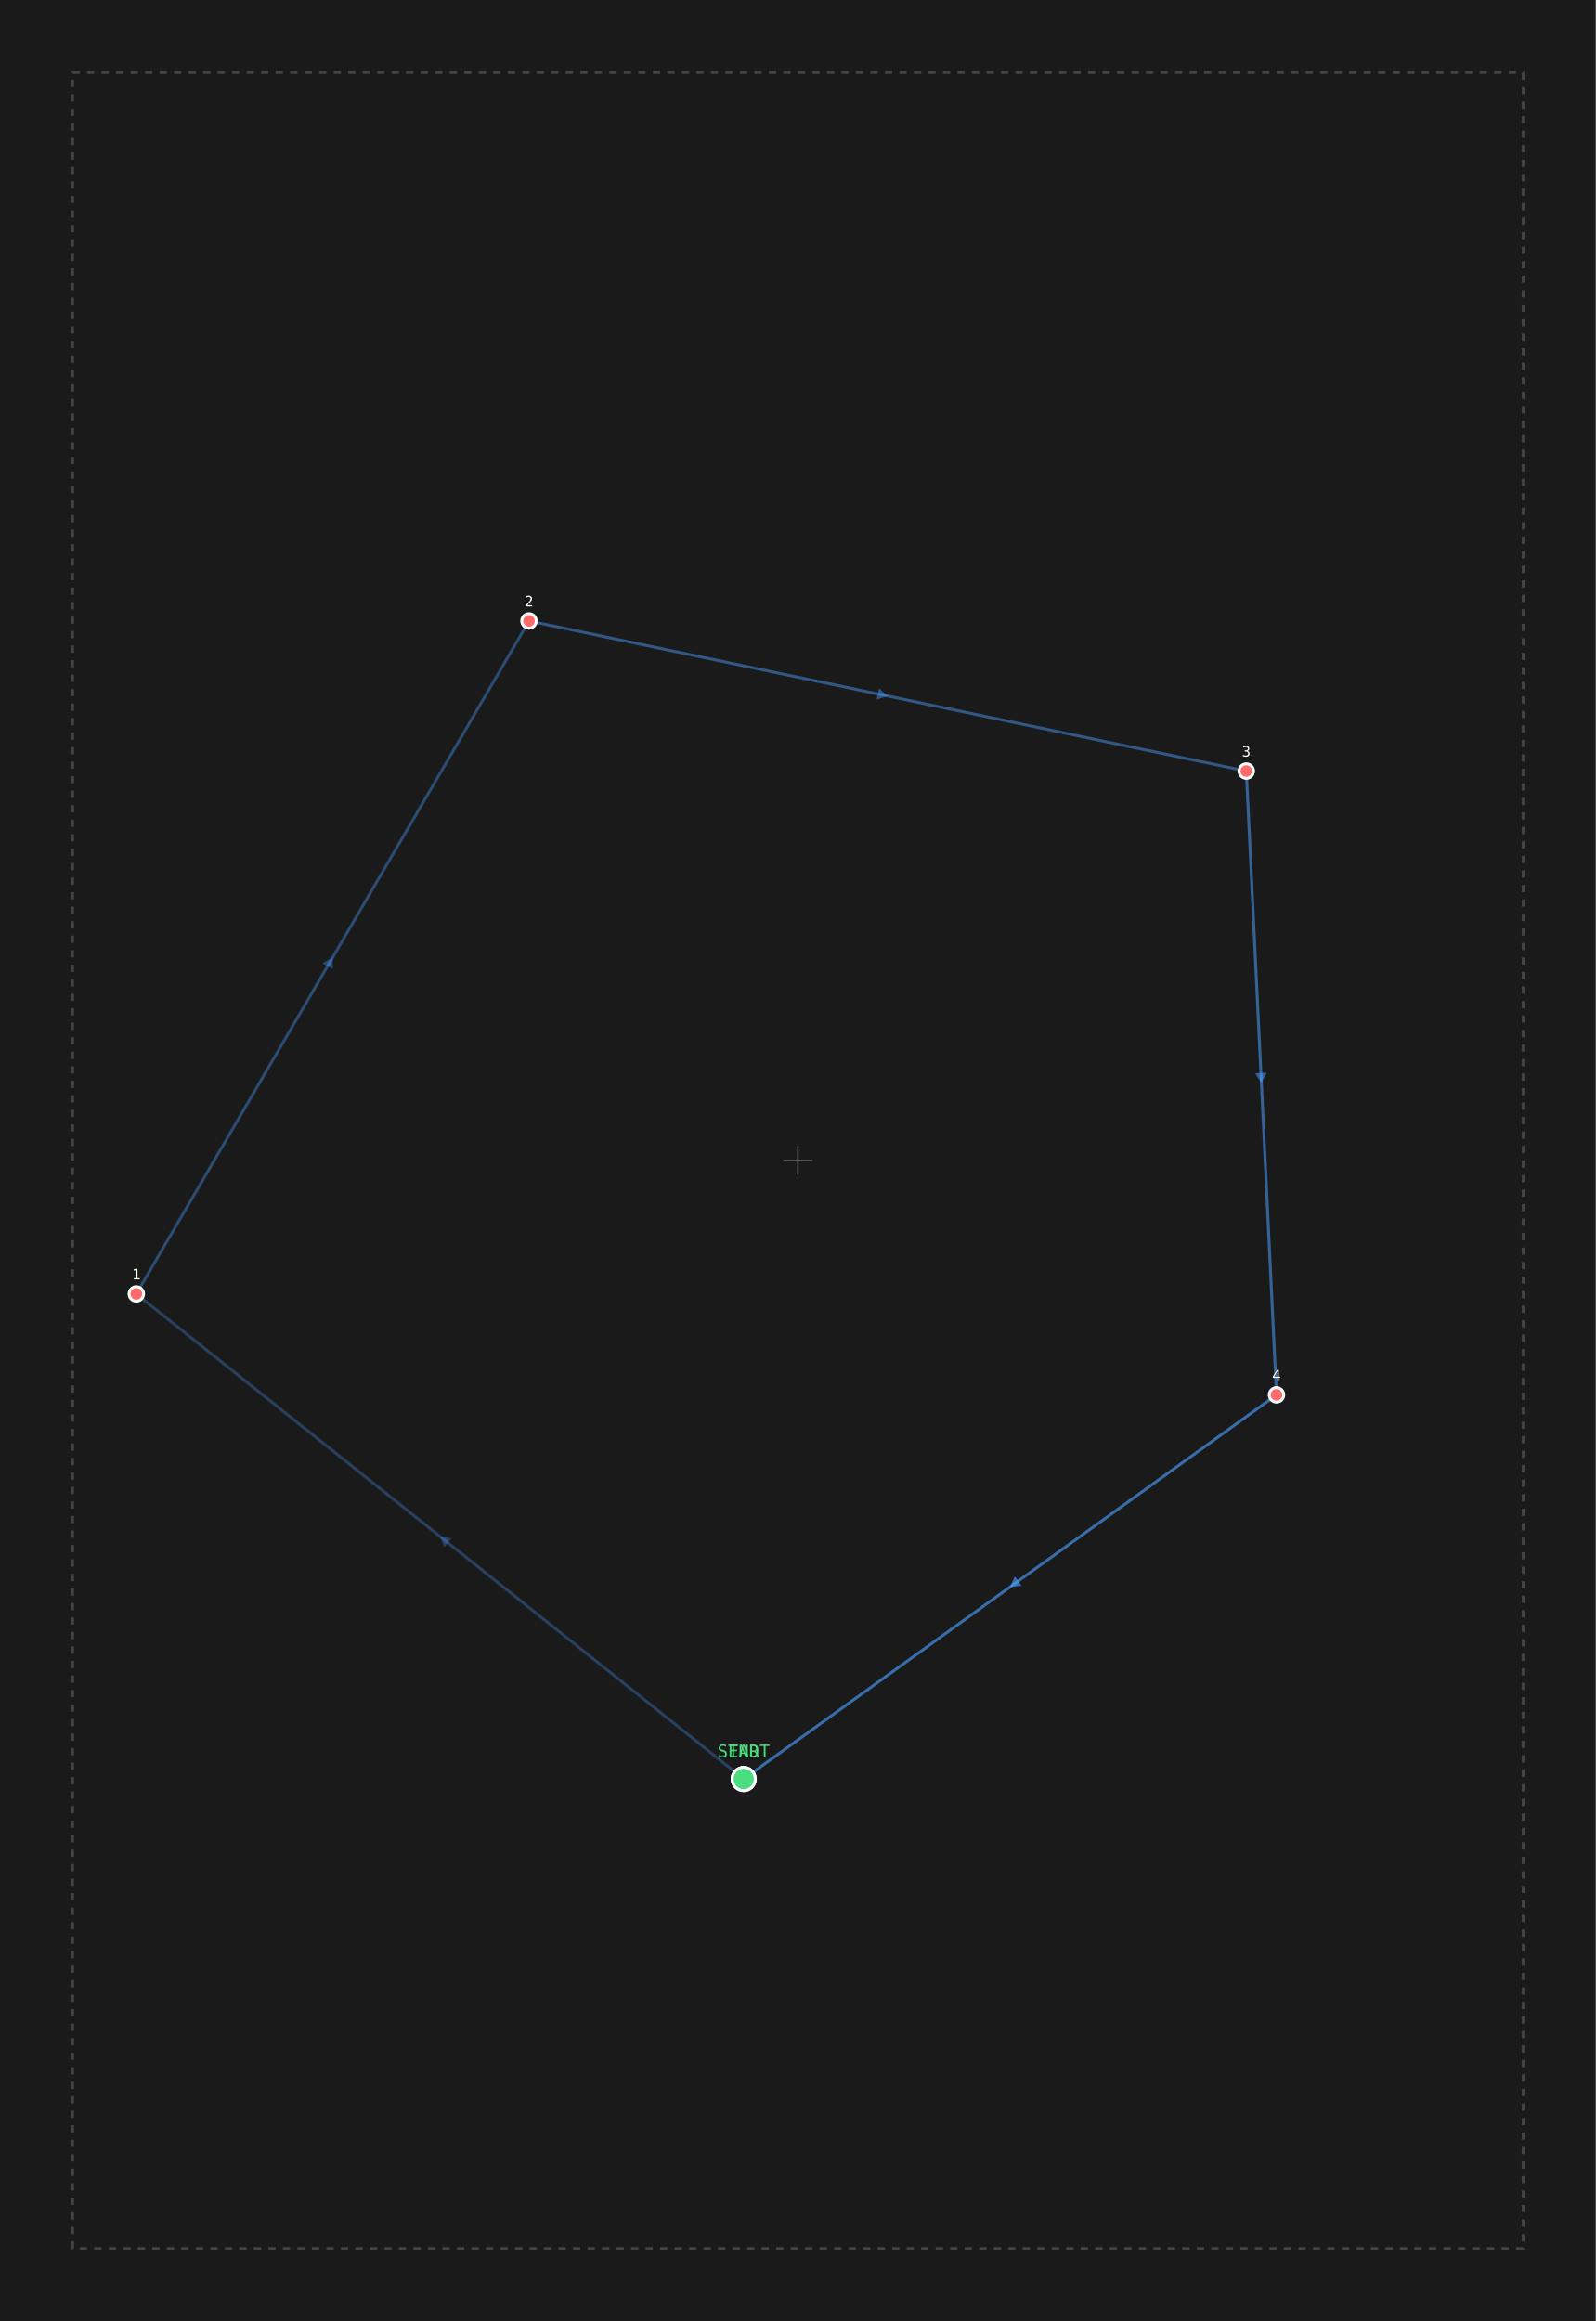
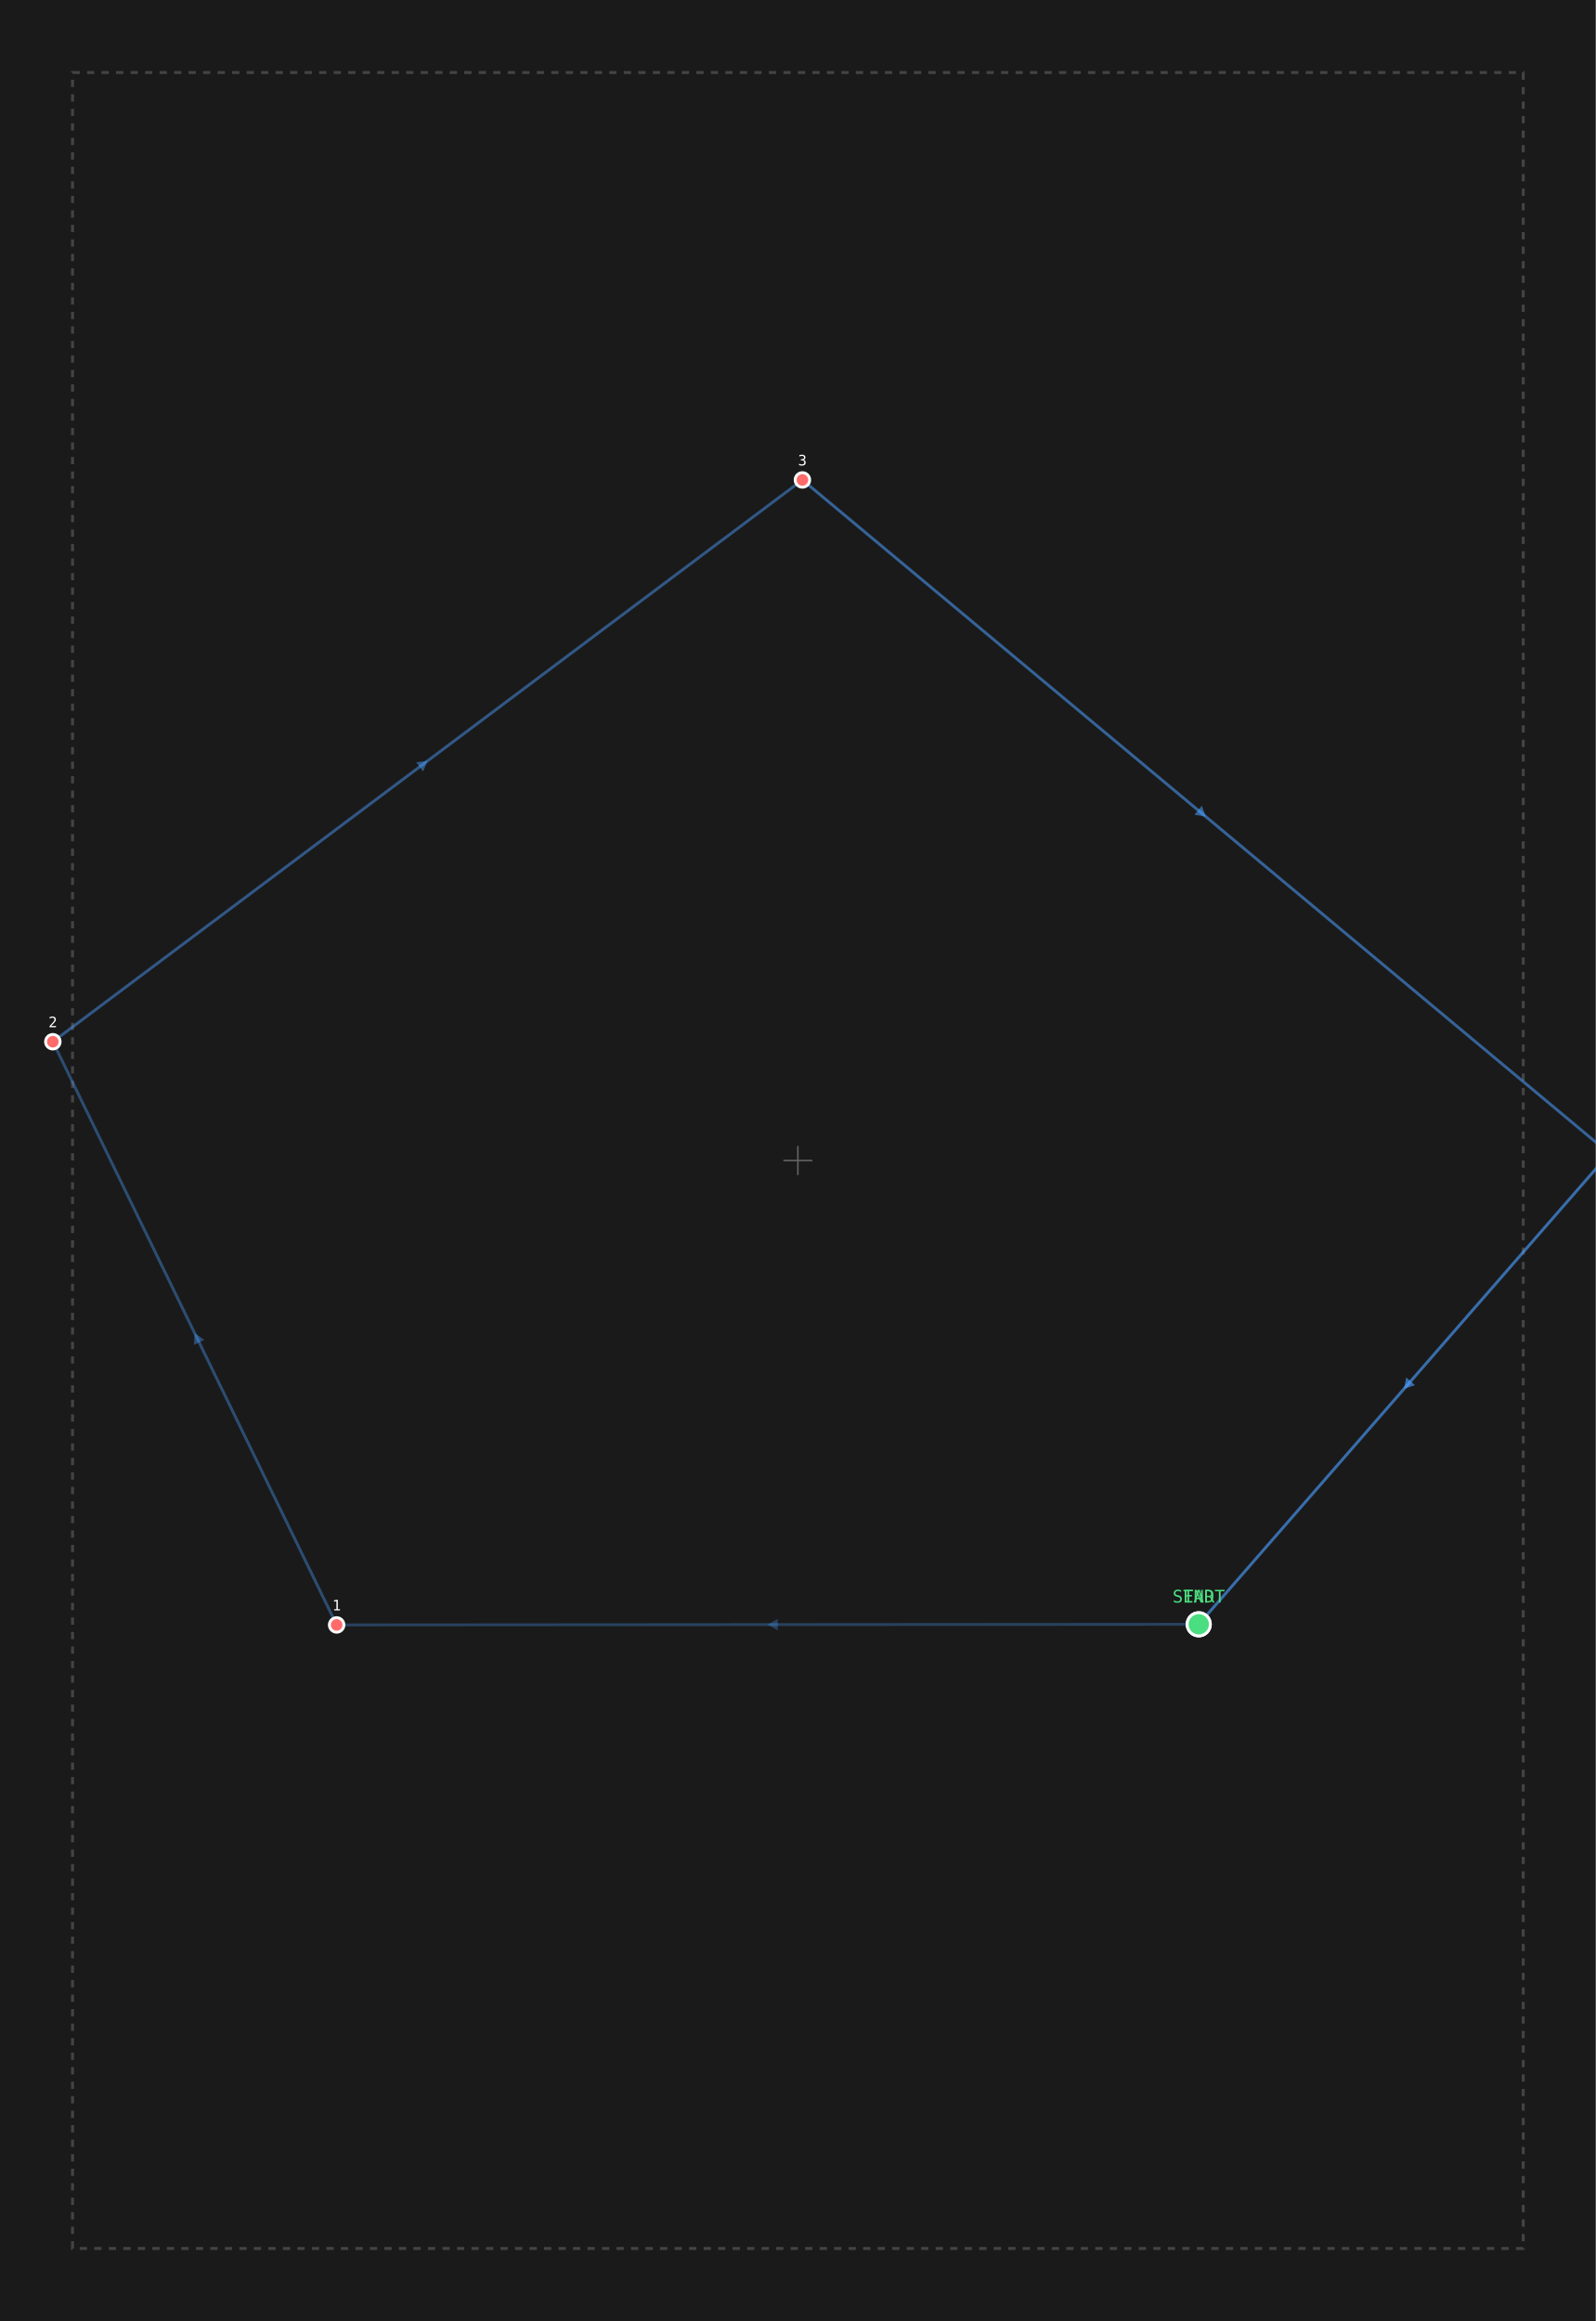
<svg xmlns="http://www.w3.org/2000/svg" width="1100" height="1600">
  <rect width="1100" height="1600" fill="#1a1a1a" />
  <rect x="50" y="50" width="1000" height="1500" fill="none" stroke="#444" stroke-width="2" stroke-dasharray="5,5" />
  <line x1="540" y1="800" x2="560" y2="800" stroke="#666" stroke-width="1" />
  <line x1="550" y1="790" x2="550" y2="810" stroke="#666" stroke-width="1" />
-   <line x1="512.648" y1="1226.376" x2="93.971" y2="891.972" stroke="#4a9eff" stroke-width="2" opacity="0.3" />
-   <polygon points="303.31,1059.174 311.22,1060.373 306.227,1066.623" fill="#4a9eff" opacity="0.3" />
-   <line x1="93.971" y1="891.972" x2="364.644" y2="428.039" stroke="#4a9eff" stroke-width="2" opacity="0.383" />
-   <polygon points="229.308,660.006 229.271,668.005 222.362,663.974" fill="#4a9eff" opacity="0.383" />
-   <line x1="364.644" y1="428.039" x2="859.103" y2="531.545" stroke="#4a9eff" stroke-width="2" opacity="0.467" />
-   <polygon points="611.874,479.792 604.273,482.288 605.912,474.457" fill="#4a9eff" opacity="0.467" />
-   <line x1="859.103" y1="531.545" x2="879.928" y2="961.576" stroke="#4a9eff" stroke-width="2" opacity="0.55" />
-   <polygon points="869.515,746.561 865.185,739.834 873.176,739.447" fill="#4a9eff" opacity="0.55" />
-   <line x1="879.928" y1="961.576" x2="512.648" y2="1226.376" stroke="#4a9eff" stroke-width="2" opacity="0.633" />
-   <polygon points="696.288,1093.976 699.569,1086.68 704.247,1093.169" fill="#4a9eff" opacity="0.633" />
-   <circle cx="512.648" cy="1226.376" r="8" fill="#4ade80" stroke="#fff" stroke-width="2" />
-   <text x="512.648" y="1211.376" fill="#4ade80" font-size="12" text-anchor="middle" font-family="monospace">START</text>
-   <circle cx="93.971" cy="891.972" r="5" fill="#ff6b6b" stroke="#fff" stroke-width="2" />
-   <text x="93.971" y="881.972" fill="#fff" font-size="10" text-anchor="middle" font-family="monospace">1</text>
-   <circle cx="364.644" cy="428.039" r="5" fill="#ff6b6b" stroke="#fff" stroke-width="2" />
-   <text x="364.644" y="418.039" fill="#fff" font-size="10" text-anchor="middle" font-family="monospace">2</text>
-   <circle cx="859.103" cy="531.545" r="5" fill="#ff6b6b" stroke="#fff" stroke-width="2" />
-   <text x="859.103" y="521.545" fill="#fff" font-size="10" text-anchor="middle" font-family="monospace">3</text>
-   <circle cx="879.928" cy="961.576" r="5" fill="#ff6b6b" stroke="#fff" stroke-width="2" />
-   <text x="879.928" y="951.576" fill="#fff" font-size="10" text-anchor="middle" font-family="monospace">4</text>
-   <circle cx="512.648" cy="1226.376" r="8" fill="#4ade80" stroke="#fff" stroke-width="2" />
-   <text x="512.648" y="1211.376" fill="#4ade80" font-size="12" text-anchor="middle" font-family="monospace">END</text>
+   <line x1="826.32" y1="1119.721" x2="232.053" y2="1120.153" stroke="#4a9eff" stroke-width="2" opacity="0.3" />
+   <polygon points="529.186,1119.937 536.111,1115.932 536.117,1123.932" fill="#4a9eff" opacity="0.3" />
+   <line x1="232.053" y1="1120.153" x2="36.427" y2="718.121" stroke="#4a9eff" stroke-width="2" opacity="0.383" />
+   <polygon points="134.24,919.137 140.868,923.617 133.674,927.117" fill="#4a9eff" opacity="0.383" />
+   <line x1="36.427" y1="718.121" x2="553.124" y2="330.851" stroke="#4a9eff" stroke-width="2" opacity="0.467" />
+   <polygon points="294.775,524.486 291.63,531.842 286.832,525.44" fill="#4a9eff" opacity="0.467" />
+   <line x1="553.124" y1="330.851" x2="1109.311" y2="795.136" stroke="#4a9eff" stroke-width="2" opacity="0.55" />
+   <polygon points="831.217,562.993 823.335,561.624 828.462,555.483" fill="#4a9eff" opacity="0.55" />
+   <line x1="1109.311" y1="795.136" x2="826.32" y2="1119.721" stroke="#4a9eff" stroke-width="2" opacity="0.633" />
+   <polygon points="967.815,957.429 969.353,949.578 975.383,954.835" fill="#4a9eff" opacity="0.633" />
+   <circle cx="826.32" cy="1119.721" r="8" fill="#4ade80" stroke="#fff" stroke-width="2" />
+   <text x="826.32" y="1104.721" fill="#4ade80" font-size="12" text-anchor="middle" font-family="monospace">START</text>
+   <circle cx="232.053" cy="1120.153" r="5" fill="#ff6b6b" stroke="#fff" stroke-width="2" />
+   <text x="232.053" y="1110.153" fill="#fff" font-size="10" text-anchor="middle" font-family="monospace">1</text>
+   <circle cx="36.427" cy="718.121" r="5" fill="#ff6b6b" stroke="#fff" stroke-width="2" />
+   <text x="36.427" y="708.121" fill="#fff" font-size="10" text-anchor="middle" font-family="monospace">2</text>
+   <circle cx="553.124" cy="330.851" r="5" fill="#ff6b6b" stroke="#fff" stroke-width="2" />
+   <text x="553.124" y="320.851" fill="#fff" font-size="10" text-anchor="middle" font-family="monospace">3</text>
+   <circle cx="1109.311" cy="795.136" r="5" fill="#ff6b6b" stroke="#fff" stroke-width="2" />
+   <text x="1109.311" y="785.136" fill="#fff" font-size="10" text-anchor="middle" font-family="monospace">4</text>
+   <circle cx="826.32" cy="1119.721" r="8" fill="#4ade80" stroke="#fff" stroke-width="2" />
+   <text x="826.32" y="1104.721" fill="#4ade80" font-size="12" text-anchor="middle" font-family="monospace">END</text>
</svg>
